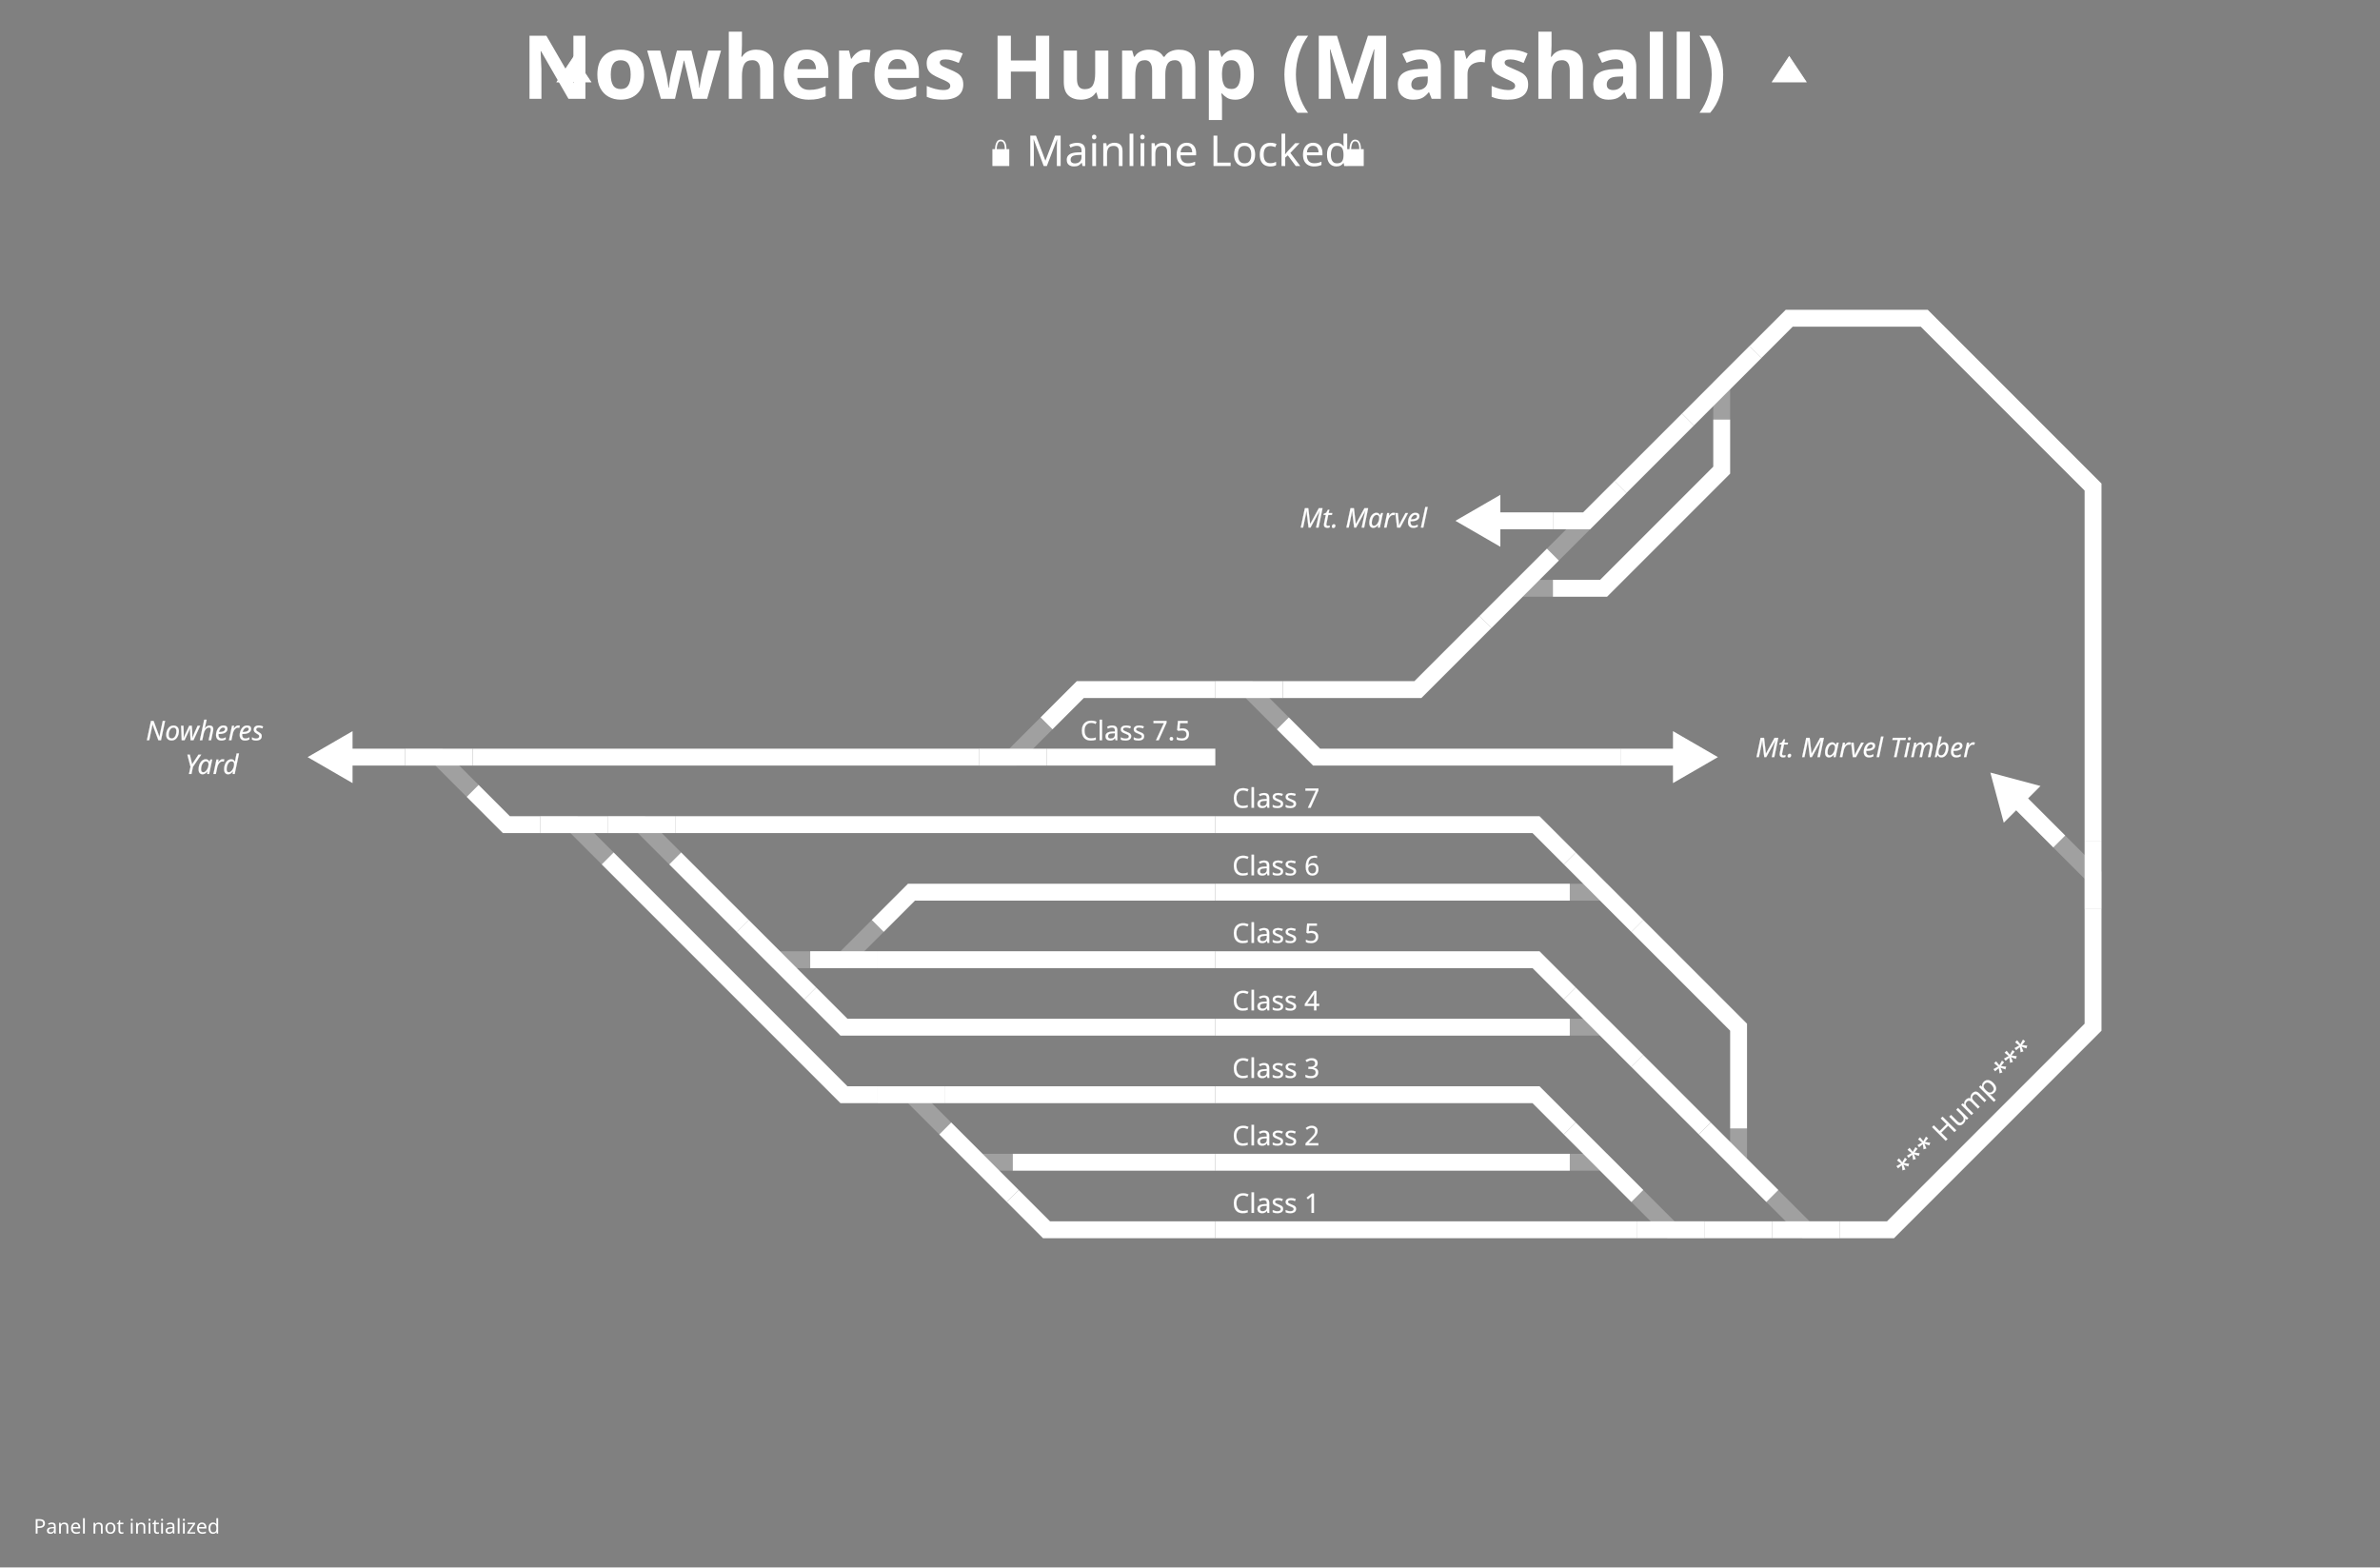
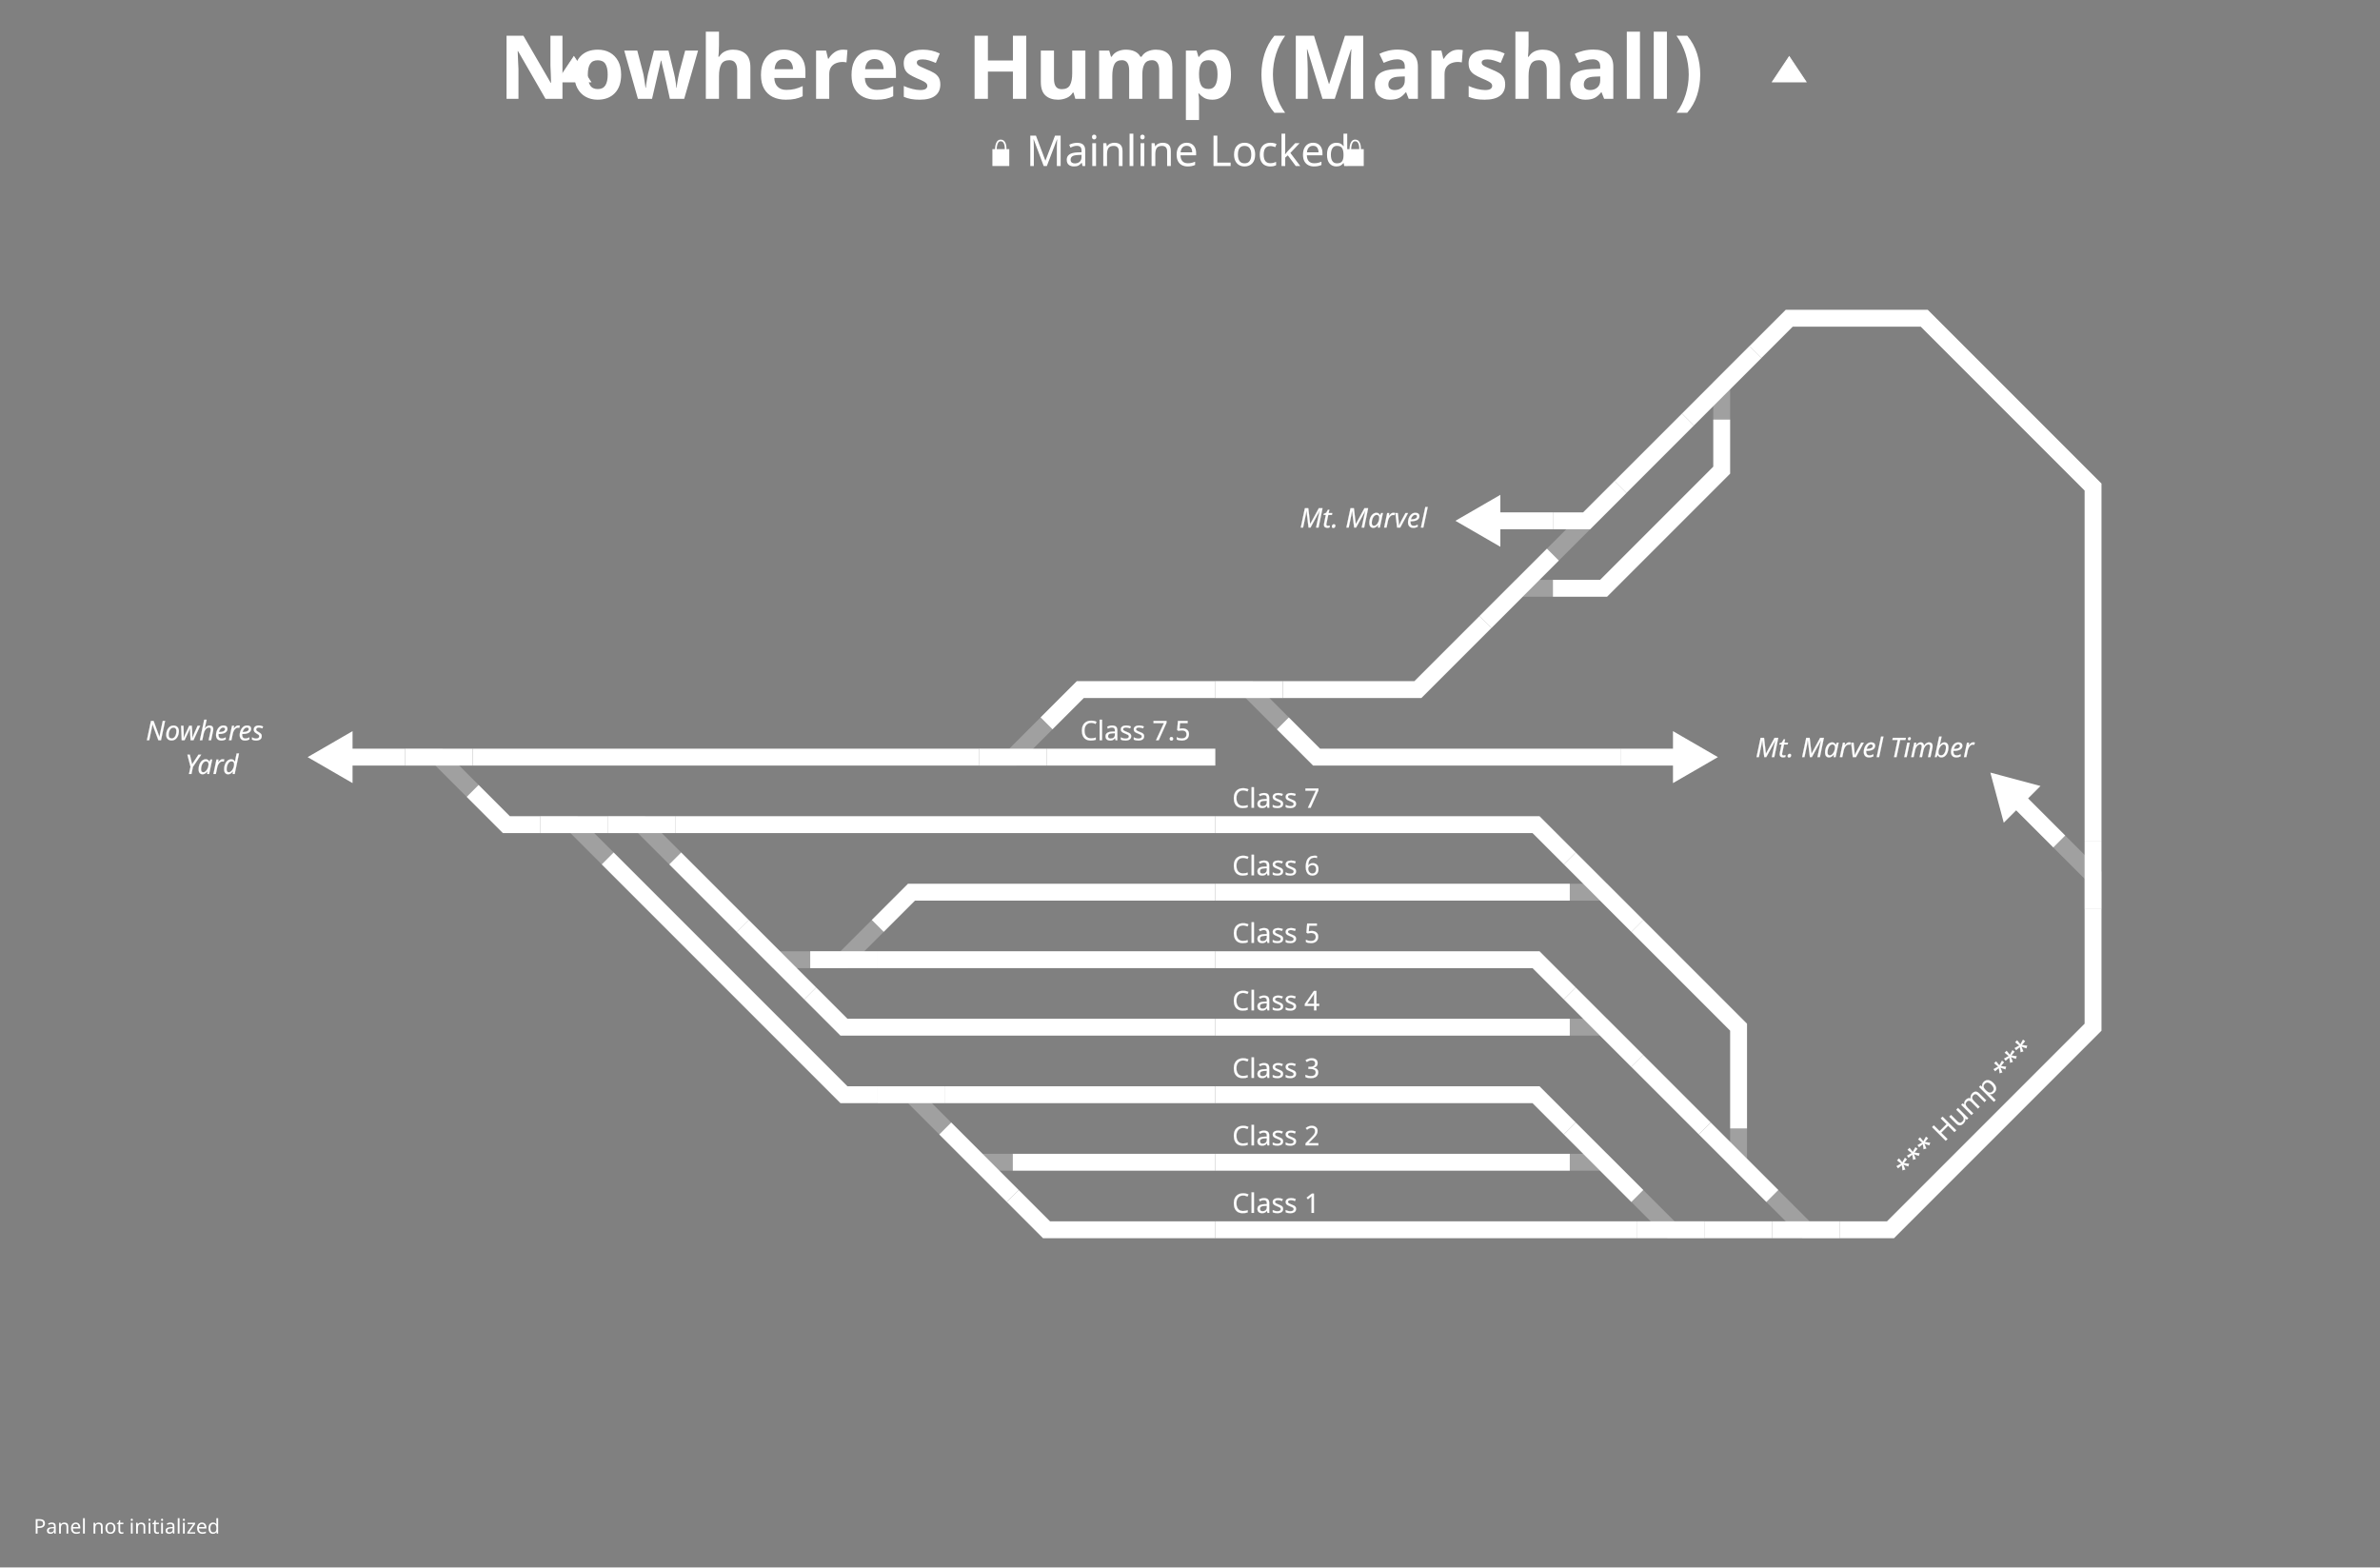
<svg xmlns="http://www.w3.org/2000/svg" xmlns:xlink="http://www.w3.org/1999/xlink" width="1410" height="928.531" id="svg2" version="1.1">
  <defs id="defs4">
    <marker orient="auto" refY="0.0" refX="0.0" id="StopS" style="overflow:visible">
      <path id="path4089" d="M 0,5.65 0,-5.65" style="fill:none;stroke:#ffffff;stroke-width:1pt" transform="scale(0.6,0.2)" />
    </marker>
    <linearGradient id="linearGradient5066">
      <stop style="stop-color:#000000;stop-opacity:0.188;" offset="0" id="stop5068" />
      <stop style="stop-color:#000000;stop-opacity:0;" offset="1" id="stop5070" />
    </linearGradient>
    <linearGradient id="linearGradient4692">
      <stop id="stop4694" offset="0" style="stop-color:#ffffff;stop-opacity:0.753;" />
      <stop id="stop4696" offset="1" style="stop-color:#ffffff;stop-opacity:0;" />
    </linearGradient>
    <linearGradient id="linearGradient4186">
      <stop style="stop-color:#808080;stop-opacity:1;" offset="0" id="stop4188" />
      <stop style="stop-color:#000000;stop-opacity:0;" offset="1" id="stop4190" />
    </linearGradient>
    <linearGradient id="linearGradient4137" paint="solid">
      <stop style="stop-color:#00ff00;stop-opacity:1;" offset="0" id="stop4139" />
    </linearGradient>
    <linearGradient xlink:href="#linearGradient4186" id="linearGradient4976" gradientUnits="userSpaceOnUse" x1="39.5" y1="75.114" x2="70.5" y2="75.114" />
    <linearGradient xlink:href="#linearGradient4186" id="linearGradient4978" gradientUnits="userSpaceOnUse" x1="39.5" y1="75.114" x2="70.5" y2="75.114" />
    <radialGradient xlink:href="#linearGradient4692" id="radialGradient5060" gradientUnits="userSpaceOnUse" cx="55" cy="75.114" fx="55" fy="75.114" r="15" />
    <radialGradient xlink:href="#linearGradient5066" id="radialGradient5064" gradientUnits="userSpaceOnUse" cx="55" cy="75.114" fx="55" fy="75.114" r="15" />
    <radialGradient xlink:href="#linearGradient4692" id="radialGradient4247" gradientUnits="userSpaceOnUse" cx="55" cy="75.114" fx="55" fy="75.114" r="15" />
    <radialGradient xlink:href="#linearGradient5066" id="radialGradient4249" gradientUnits="userSpaceOnUse" cx="55" cy="75.114" fx="55" fy="75.114" r="15" />
    <radialGradient xlink:href="#linearGradient5066" id="radialGradient4251" gradientUnits="userSpaceOnUse" cx="55" cy="75.114" fx="55" fy="75.114" r="15" />
    <linearGradient xlink:href="#linearGradient4186" id="linearGradient4253" gradientUnits="userSpaceOnUse" x1="39.5" y1="75.114" x2="70.5" y2="75.114" />
    <linearGradient xlink:href="#linearGradient4186" id="linearGradient4255" gradientUnits="userSpaceOnUse" x1="39.5" y1="75.114" x2="70.5" y2="75.114" />
    <marker orient="auto" refY="0" refX="0.6" id="TriangleAuthNBMarker" style="overflow:visible">
      <path id="TriangleAuthNBMarkerPath" d="m 5.77,0 -8.65,5 0,-10 8.65,5 z" style="fill:#00ff00;fill-rule:evenodd;stroke:#00ff00;stroke-width:1pt;marker-start:none" transform="scale(0.2,0.2)" />
    </marker>
    <marker orient="auto" refY="0" refX="-0.6" id="TriangleAuthSBMarker" style="overflow:visible">
      <path id="TriangleAuthSBMarkerPath" d="m 5.77,0 -8.65,5 0,-10 8.65,5 z" style="fill:#00ff00;fill-rule:evenodd;stroke:#00ff00;stroke-width:1pt;marker-start:none" transform="scale(-0.2,-0.2)" />
    </marker>
    <marker orient="auto" refY="0" refX="0.6" id="TriangleOccupiedNBMarker" style="overflow:visible">
      <path id="TriangleOccupiedNBMarkerPath" d="m 5.77,0 -8.65,5 0,-10 8.65,5 z" style="fill:#ff0000;fill-rule:evenodd;stroke:#ff0000;stroke-width:1pt;marker-start:none" transform="scale(0.2,0.2)" />
    </marker>
    <marker orient="auto" refY="0" refX="-0.6" id="TriangleOccupiedSBMarker" style="overflow:visible">
      <path id="TriangleOccupiedSBMarkerPath" d="m 5.77,0 -8.65,5 0,-10 8.65,5 z" style="fill:#ff0000;fill-rule:evenodd;stroke:#ff0000;stroke-width:1pt;marker-start:none" transform="scale(-0.2,-0.2)" />
    </marker>
    <marker orient="auto" refY="0" refX="0" id="TriangleOutM" style="overflow:visible">
      <path id="path4051" d="m 5.77,0 -8.65,5 0,-10 8.65,5 z" style="fill:#ffffff;fill-rule:evenodd;stroke:#ffffff;stroke-width:1pt;marker-start:none" transform="scale(0.25,0.25)" />
    </marker>
    <marker orient="auto" refY="0" refX="0" id="TriangleInM" style="overflow:visible">
      <path id="path4042" d="m 5.77,0 -8.65,5 0,-10 8.65,5 z" style="fill:#ffffff;fill-rule:evenodd;stroke:#ffffff;stroke-width:1pt;marker-start:none" transform="scale(-0.25,-0.25)" />
    </marker>
    <marker orient="auto" refY="0" refX="0" id="StopM" style="overflow:visible">
      <path id="path4078" d="M 0,5.65 0,-5.65" style="fill:none;stroke:#ffffff;stroke-width:2pt" transform="scale(0.4,0.4)" />
    </marker>
  </defs>
  <g id="backgroundLayer" transform="translate(0,-312.2474)">
    <rect style="fill:#808080;fill-opacity:1;fill-rule:evenodd;stroke:none" id="panelBackgroundSmall" width="1047.958" height="690.115" x="0" y="312.247" />
    <rect y="312.247" x="0" height="928.531" width="1410" id="panelBackground" style="fill:#808080;fill-opacity:1;fill-rule:evenodd;stroke:none" />
  </g>
  <g id="textLayer" transform="translate(0,-3.979763)" style="display:inline">
-     <text xml:space="preserve" style="font-size:52.338px;font-style:normal;font-variant:normal;font-weight:bold;font-stretch:normal;text-align:center;line-height:125%;letter-spacing:0px;word-spacing:0px;writing-mode:lr-tb;text-anchor:middle;fill:#ffffff;fill-opacity:1;stroke:none;font-family:Trebuchet MS;-inkscape-font-specification:Trebuchet MS Bold" x="700" y="62.511" id="panelTitle">
-       <tspan id="tspan3823" x="700" y="62.511">Nowheres Hump (Marshall)</tspan>
-     </text>
+     <a xlink:href="Klamath.svg" id="a3354">
+       <text id="panelTitle" y="62.511" x="700" style="font-size:52.338px;font-style:normal;font-variant:normal;font-weight:bold;font-stretch:normal;text-align:center;line-height:125%;letter-spacing:0px;word-spacing:0px;writing-mode:lr-tb;text-anchor:middle;fill:#ffffff;fill-opacity:1;stroke:none;font-family:Trebuchet MS;-inkscape-font-specification:Trebuchet MS Bold" xml:space="preserve">
+         <tspan y="62.511" x="700" id="tspan3823">Nowheres Hump (Marshall)</tspan>
+       </text>
+     </a>
    <text id="panelStatus" y="912.511" x="20" style="font-size:12px;font-style:normal;font-variant:normal;font-weight:normal;font-stretch:normal;text-align:start;line-height:125%;letter-spacing:0px;word-spacing:0px;writing-mode:lr-tb;text-anchor:start;fill:#ffffff;fill-opacity:1;stroke:none;font-family:Trebuchet MS;-inkscape-font-specification:Trebuchet MS" xml:space="preserve">
      <tspan y="912.511" x="20" id="tspanPanelStatus">Panel not initialized</tspan>
    </text>
    <path style="fill:#ffffff;fill-opacity:1;stroke:#ffffff;stroke-width:0.5px;stroke-linecap:butt;stroke-linejoin:miter;stroke-opacity:1" d="m 340,37.511 -10,15 20,0 z" id="leftLevelTriangle" />
    <use x="0" y="0" xlink:href="#leftLevelTriangle" id="rightLevelTriangle" transform="translate(720,0)" width="1047.958" height="690.115" />
    <g id="mainlineLockedGroup" transform="translate(207.9322,-1.762709)">
      <text xml:space="preserve" style="font-size:25.23px;font-style:normal;font-variant:normal;font-weight:normal;font-stretch:normal;text-align:start;line-height:125%;letter-spacing:0px;word-spacing:0px;writing-mode:lr-tb;text-anchor:start;fill:#ffffff;fill-opacity:1;stroke:none;font-family:Trebuchet MS;-inkscape-font-specification:Trebuchet MS" x="400" y="104.094" id="mainlineLockedText">
        <tspan y="104.094" x="400" id="tspan3321">Mainline Locked</tspan>
      </text>
      <g id="leftLock">
        <rect id="lockBody" width="10" height="10" x="380" y="94.094" style="fill:#ffffff;fill-opacity:1;stroke:none" />
        <path style="fill:none;stroke:#ffffff;stroke-width:1px;stroke-linecap:butt;stroke-linejoin:miter;stroke-opacity:1" d="m 382.068,94.274 c 0,0 -0.12,-5.383 2.818,-5.323 3.358,-0.06 2.924,5.323 2.924,5.323" id="path4159" />
      </g>
      <use height="690.115" width="1047.958" transform="translate(210,1.3237304e-6)" id="rightLock" xlink:href="#leftLock" y="0" x="0" />
    </g>
  </g>
  <g id="industrialTrackLayer" transform="translate(0,-3.979763)" style="display:inline">
    <g id="g3187" transform="translate(40,158.4167)">
      <path style="opacity:0.25;fill:none;stroke:#ffffff;stroke-width:10;stroke-linecap:butt;stroke-linejoin:miter;stroke-miterlimit:4;stroke-opacity:1;stroke-dasharray:none" d="m 440,414.094 -20,0 -20,-20" id="TO415.N" />
      <path id="TO415.R" d="m 440,434.094 c -13.333,-13.333 -26.667,-26.667 -40,-40" style="fill:none;stroke:#ffffff;stroke-width:10;stroke-linecap:butt;stroke-linejoin:miter;stroke-miterlimit:4;stroke-opacity:1;stroke-dasharray:none" />
    </g>
    <g id="g126" transform="translate(160,278.4167)">
      <path style="opacity:0.25;fill:none;stroke:#ffffff;stroke-width:10;stroke-linecap:butt;stroke-linejoin:miter;stroke-miterlimit:4;stroke-opacity:1;stroke-dasharray:none" d="m 440,414.094 -20,0 -20,-20" id="TO414.N" />
      <path id="TO414.R" d="m 440,434.094 c -13.333,-13.333 -26.667,-26.667 -40,-40" style="fill:none;stroke:#ffffff;stroke-width:10;stroke-linecap:butt;stroke-linejoin:miter;stroke-miterlimit:4;stroke-opacity:1;stroke-dasharray:none" />
    </g>
    <g id="g130" transform="matrix(1,0,0,-1,480,766.6057)">
      <path style="opacity:0.25;fill:none;stroke:#ffffff;stroke-width:10;stroke-linecap:butt;stroke-linejoin:miter;stroke-miterlimit:4;stroke-opacity:1;stroke-dasharray:none" d="m 440,414.094 -20,0 -20,-20" id="TO440.N" />
      <path id="TO440.R" d="m 440,434.094 c -13.333,-13.333 -26.667,-26.667 -40,-40" style="fill:none;stroke:#ffffff;stroke-width:10;stroke-linecap:butt;stroke-linejoin:miter;stroke-miterlimit:4;stroke-opacity:1;stroke-dasharray:none" />
    </g>
    <g id="g134" transform="matrix(0,1,-1,0,1434.094,-187.4888)">
      <path style="opacity:0.25;fill:none;stroke:#ffffff;stroke-width:10;stroke-linecap:butt;stroke-linejoin:miter;stroke-miterlimit:4;stroke-opacity:1;stroke-dasharray:none" d="m 440,414.094 -20,0 -20,-20" id="TO439.N" />
      <path id="TO439.R" d="m 440,434.094 c -13.333,-13.333 -26.667,-26.667 -40,-40" style="fill:none;stroke:#ffffff;stroke-width:10;stroke-linecap:butt;stroke-linejoin:miter;stroke-miterlimit:4;stroke-opacity:1;stroke-dasharray:none" />
    </g>
    <g id="g138" transform="matrix(-1,0,0,-1,1370,1106.606)">
      <path style="opacity:0.25;fill:none;stroke:#ffffff;stroke-width:10;stroke-linecap:butt;stroke-linejoin:miter;stroke-miterlimit:4;stroke-opacity:1;stroke-dasharray:none" d="m 440,414.094 -20,0 -20,-20" id="TO402.N" />
      <path id="TO402.R" d="m 440,434.094 c -13.333,-13.333 -26.667,-26.667 -40,-40" style="fill:none;stroke:#ffffff;stroke-width:10;stroke-linecap:butt;stroke-linejoin:miter;stroke-miterlimit:4;stroke-opacity:1;stroke-dasharray:none" />
    </g>
    <g id="g142" transform="matrix(0,-1,-1,0,1444.094,1112.511)">
      <path style="opacity:0.25;fill:none;stroke:#ffffff;stroke-width:10;stroke-linecap:butt;stroke-linejoin:miter;stroke-miterlimit:4;stroke-opacity:1;stroke-dasharray:none" d="m 440,414.094 -20,0 -20,-20" id="TO403.R" />
      <path id="TO403.N" d="m 440,434.094 c -13.333,-13.333 -26.667,-26.667 -40,-40" style="fill:none;stroke:#ffffff;stroke-width:10;stroke-linecap:butt;stroke-linejoin:miter;stroke-miterlimit:4;stroke-opacity:1;stroke-dasharray:none" />
    </g>
    <g id="g146" transform="matrix(-1,0,0,-1,1370,1026.606)">
      <path style="opacity:0.25;fill:none;stroke:#ffffff;stroke-width:10;stroke-linecap:butt;stroke-linejoin:miter;stroke-miterlimit:4;stroke-opacity:1;stroke-dasharray:none" d="m 440,414.094 -20,0 -20,-20" id="TO404.N" />
      <path id="TO404.R" d="m 440,434.094 c -13.333,-13.333 -26.667,-26.667 -40,-40" style="fill:none;stroke:#ffffff;stroke-width:10;stroke-linecap:butt;stroke-linejoin:miter;stroke-miterlimit:4;stroke-opacity:1;stroke-dasharray:none" />
    </g>
    <g id="g150" transform="matrix(-1,0,0,-1,1370,946.6057)">
      <path style="opacity:0.25;fill:none;stroke:#ffffff;stroke-width:10;stroke-linecap:butt;stroke-linejoin:miter;stroke-miterlimit:4;stroke-opacity:1;stroke-dasharray:none" d="m 440,414.094 -20,0 -20,-20" id="TO405.N" />
      <path id="TO405.R" d="m 440,434.094 c -13.333,-13.333 -26.667,-26.667 -40,-40" style="fill:none;stroke:#ffffff;stroke-width:10;stroke-linecap:butt;stroke-linejoin:miter;stroke-miterlimit:4;stroke-opacity:1;stroke-dasharray:none" />
    </g>
    <g id="g3199" transform="matrix(-1,0,0,-1,800,986.6057)">
      <path style="opacity:0.25;fill:none;stroke:#ffffff;stroke-width:10;stroke-linecap:butt;stroke-linejoin:miter;stroke-miterlimit:4;stroke-opacity:1;stroke-dasharray:none" d="m 520,514.095 20,20 20,0" id="TO410.N" />
      <path id="TO410.R" d="m 520,534.095 40,0" style="fill:none;stroke:#ffffff;stroke-width:10;stroke-linecap:butt;stroke-linejoin:miter;stroke-miterlimit:4;stroke-opacity:1;stroke-dasharray:none" />
    </g>
    <g id="g157" transform="matrix(-1,0,0,-1,880,1026.606)">
      <path style="opacity:0.25;fill:none;stroke:#ffffff;stroke-width:10;stroke-linecap:butt;stroke-linejoin:miter;stroke-miterlimit:4;stroke-opacity:1;stroke-dasharray:none" d="m 520,514.095 20,20 20,0" id="TO411.N" />
      <path id="TO411.R" d="m 520,534.095 40,0" style="fill:none;stroke:#ffffff;stroke-width:10;stroke-linecap:butt;stroke-linejoin:miter;stroke-miterlimit:4;stroke-opacity:1;stroke-dasharray:none" />
    </g>
    <g id="g161" transform="matrix(-1,0,0,-1,920,1026.606)">
      <path style="opacity:0.25;fill:none;stroke:#ffffff;stroke-width:10;stroke-linecap:butt;stroke-linejoin:miter;stroke-miterlimit:4;stroke-opacity:1;stroke-dasharray:none" d="m 520,514.095 20,20 20,0" id="TO413.N" />
      <path id="TO413.R" d="m 520,534.095 40,0" style="fill:none;stroke:#ffffff;stroke-width:10;stroke-linecap:butt;stroke-linejoin:miter;stroke-miterlimit:4;stroke-opacity:1;stroke-dasharray:none" />
    </g>
    <g id="g165" transform="matrix(-1,0,0,1,1040,38.4167)">
      <path style="opacity:0.25;fill:none;stroke:#ffffff;stroke-width:10;stroke-linecap:butt;stroke-linejoin:miter;stroke-miterlimit:4;stroke-opacity:1;stroke-dasharray:none" d="m 520,514.095 20,20 20,0" id="TO417.N" />
      <path id="TO417.R" d="m 520,534.095 40,0" style="fill:none;stroke:#ffffff;stroke-width:10;stroke-linecap:butt;stroke-linejoin:miter;stroke-miterlimit:4;stroke-opacity:1;stroke-dasharray:none" />
    </g>
    <g id="g169" transform="matrix(-1,0,0,-1,1080,1186.606)">
      <path style="opacity:0.25;fill:none;stroke:#ffffff;stroke-width:10;stroke-linecap:butt;stroke-linejoin:miter;stroke-miterlimit:4;stroke-opacity:1;stroke-dasharray:none" d="m 520,514.095 20,20 20,0" id="TO412.N" />
      <path id="TO412.R" d="m 520,534.095 40,0" style="fill:none;stroke:#ffffff;stroke-width:10;stroke-linecap:butt;stroke-linejoin:miter;stroke-miterlimit:4;stroke-opacity:1;stroke-dasharray:none" />
    </g>
    <g id="g173" transform="matrix(-1,0,0,1,1140,-81.5833)">
      <path style="opacity:0.25;fill:none;stroke:#ffffff;stroke-width:10;stroke-linecap:butt;stroke-linejoin:miter;stroke-miterlimit:4;stroke-opacity:1;stroke-dasharray:none" d="m 520,514.095 20,20 20,0" id="TO416.N" />
      <path id="TO416.R" d="m 520,534.095 40,0" style="fill:none;stroke:#ffffff;stroke-width:10;stroke-linecap:butt;stroke-linejoin:miter;stroke-miterlimit:4;stroke-opacity:1;stroke-dasharray:none" />
    </g>
    <g id="g177" transform="matrix(-1,0,0,-1,1280,946.6057)">
      <path style="opacity:0.25;fill:none;stroke:#ffffff;stroke-width:10;stroke-linecap:butt;stroke-linejoin:miter;stroke-miterlimit:4;stroke-opacity:1;stroke-dasharray:none" d="m 520,514.095 20,20 20,0" id="TO419.N" />
      <path id="TO419.R" d="m 520,534.095 40,0" style="fill:none;stroke:#ffffff;stroke-width:10;stroke-linecap:butt;stroke-linejoin:miter;stroke-miterlimit:4;stroke-opacity:1;stroke-dasharray:none" />
    </g>
    <g id="g181" transform="translate(450,198.4167)">
      <path style="opacity:0.25;fill:none;stroke:#ffffff;stroke-width:10;stroke-linecap:butt;stroke-linejoin:miter;stroke-miterlimit:4;stroke-opacity:1;stroke-dasharray:none" d="m 520,514.095 20,20 20,0" id="TO401.N" />
      <path id="TO401.R" d="m 520,534.095 40,0" style="fill:none;stroke:#ffffff;stroke-width:10;stroke-linecap:butt;stroke-linejoin:miter;stroke-miterlimit:4;stroke-opacity:1;stroke-dasharray:none" />
    </g>
    <g id="g185" transform="translate(530,198.4167)">
      <path style="opacity:0.25;fill:none;stroke:#ffffff;stroke-width:10;stroke-linecap:butt;stroke-linejoin:miter;stroke-miterlimit:4;stroke-opacity:1;stroke-dasharray:none" d="m 520,514.095 20,20 20,0" id="TO400.N" />
      <path id="TO400.R" d="m 520,534.095 40,0" style="fill:none;stroke:#ffffff;stroke-width:10;stroke-linecap:butt;stroke-linejoin:miter;stroke-miterlimit:4;stroke-opacity:1;stroke-dasharray:none" />
    </g>
    <g id="g189" transform="matrix(0,1,1,0,705.9055,-17.4888)">
      <path style="opacity:0.25;fill:none;stroke:#ffffff;stroke-width:10;stroke-linecap:butt;stroke-linejoin:miter;stroke-miterlimit:4;stroke-opacity:1;stroke-dasharray:none" d="m 520,514.095 20,20 20,0" id="TO438A.R" />
      <path id="TO438A.N" d="m 520,534.095 40,0" style="fill:none;stroke:#ffffff;stroke-width:10;stroke-linecap:butt;stroke-linejoin:miter;stroke-miterlimit:4;stroke-opacity:1;stroke-dasharray:none" />
    </g>
    <path style="fill:none;stroke:#ffffff;stroke-width:10;stroke-linecap:butt;stroke-linejoin:miter;stroke-miterlimit:4;stroke-opacity:1;stroke-dasharray:none" d="m 720,572.511 -200,0" id="class5NorthPath" />
    <path id="class4NorthPath" d="m 720,612.511 -220,0 -20,-20" style="fill:none;stroke:#ffffff;stroke-width:10;stroke-linecap:butt;stroke-linejoin:miter;stroke-miterlimit:4;stroke-opacity:1;stroke-dasharray:none" />
    <path style="fill:none;stroke:#ffffff;stroke-width:10;stroke-linecap:butt;stroke-linejoin:miter;stroke-miterlimit:4;stroke-opacity:1;stroke-dasharray:none" d="m 560,652.511 160,0" id="class3NorthPath" />
    <path id="class2NorthPath" d="m 720,692.511 -120,0" style="fill:none;stroke:#ffffff;stroke-width:10;stroke-linecap:butt;stroke-linejoin:miter;stroke-miterlimit:4;stroke-opacity:1;stroke-dasharray:none" />
    <path style="fill:none;stroke:#ffffff;stroke-width:10;stroke-linecap:butt;stroke-linejoin:miter;stroke-miterlimit:4;stroke-opacity:1;stroke-dasharray:none" d="m 720,412.511 -80,0 -20,20" id="mmLeadPath" />
    <path id="class6NorthPath" d="m 720,532.511 -180,0 -20,20" style="fill:none;stroke:#ffffff;stroke-width:10;stroke-linecap:butt;stroke-linejoin:miter;stroke-miterlimit:4;stroke-opacity:1;stroke-dasharray:none" />
    <path id="class1NorthPath" d="m 720,732.511 -100,0 -20,-20" style="fill:none;stroke:#ffffff;stroke-width:10;stroke-linecap:butt;stroke-linejoin:miter;stroke-miterlimit:4;stroke-opacity:1;stroke-dasharray:none" />
    <path id="class8Path" d="m 720,452.511 -100,0" style="fill:none;stroke:#ffffff;stroke-width:10;stroke-linecap:butt;stroke-linejoin:miter;stroke-miterlimit:4;stroke-opacity:1;stroke-dasharray:none" />
    <path style="fill:none;stroke:#ffffff;stroke-width:10;stroke-linecap:butt;stroke-linejoin:miter;stroke-miterlimit:4;stroke-opacity:1;stroke-dasharray:none" d="m 960,452.511 -180,0 -20,-20" id="mmLumberPath" />
    <path id="mmPath" d="m 880,372.511 -40,40 -80,0" style="fill:none;stroke:#ffffff;stroke-width:10;stroke-linecap:butt;stroke-linejoin:miter;stroke-miterlimit:4;stroke-opacity:1;stroke-dasharray:none" />
    <path id="path3407" d="m 1240,542.511 0,70 -120,120 -30,0" style="fill:none;stroke:#ffffff;stroke-width:10;stroke-linecap:butt;stroke-linejoin:miter;stroke-miterlimit:4;stroke-opacity:1;stroke-dasharray:none" />
    <path style="fill:none;stroke:#ffffff;stroke-width:10;stroke-linecap:butt;stroke-linejoin:miter;stroke-miterlimit:4;stroke-opacity:1;stroke-dasharray:none" d="m 1240,502.511 0,-210 -100,-100 -80,0 -20,20" id="path3419" />
    <path id="path3421" d="m 1020,252.511 0,30 -70,70 -30,0" style="fill:none;stroke:#ffffff;stroke-width:10;stroke-linecap:butt;stroke-linejoin:miter;stroke-miterlimit:4;stroke-opacity:1;stroke-dasharray:none" />
    <path style="fill:none;stroke:#ffffff;stroke-width:10;stroke-linecap:butt;stroke-linejoin:miter;stroke-miterlimit:4;stroke-opacity:1;stroke-dasharray:none" d="m 1000,252.511 -40,40" id="path3423" />
    <path id="class7SouthPath" d="m 720,492.511 190,0 20,20" style="fill:none;stroke:#ffffff;stroke-width:10;stroke-linecap:butt;stroke-linejoin:miter;stroke-miterlimit:4;stroke-opacity:1;stroke-dasharray:none" />
    <path style="fill:none;stroke:#ffffff;stroke-width:10;stroke-linecap:butt;stroke-linejoin:miter;stroke-miterlimit:4;stroke-opacity:1;stroke-dasharray:none" d="m 720,572.511 190,0 20,20" id="class5SouthPath" />
    <path id="class3SouthPath" d="m 720,652.511 190,0 20,20" style="fill:none;stroke:#ffffff;stroke-width:10;stroke-linecap:butt;stroke-linejoin:miter;stroke-miterlimit:4;stroke-opacity:1;stroke-dasharray:none" />
    <path style="fill:none;stroke:#ffffff;stroke-width:10;stroke-linecap:butt;stroke-linejoin:miter;stroke-miterlimit:4;stroke-opacity:1;stroke-dasharray:none" d="m 930,692.511 -210,0" id="class2SouthPath" />
    <path id="class1SouthPath" d="m 970,732.511 -250,0" style="fill:none;stroke:#ffffff;stroke-width:10;stroke-linecap:butt;stroke-linejoin:miter;stroke-miterlimit:4;stroke-opacity:1;stroke-dasharray:none" />
    <path style="fill:none;stroke:#ffffff;stroke-width:10;stroke-linecap:butt;stroke-linejoin:miter;stroke-miterlimit:4;stroke-opacity:1;stroke-dasharray:none" d="m 930,612.511 -210,0" id="class4SouthPath" />
    <path id="class6SouthPath" d="m 930,532.511 -210,0" style="fill:none;stroke:#ffffff;stroke-width:10;stroke-linecap:butt;stroke-linejoin:miter;stroke-miterlimit:4;stroke-opacity:1;stroke-dasharray:none" />
    <path style="fill:none;stroke:#ffffff;stroke-width:10;stroke-linecap:butt;stroke-linejoin:miter;stroke-miterlimit:4;stroke-opacity:1;stroke-dasharray:none" d="m 1010,672.511 -40,-40" id="path3465" />
    <path id="path3467" d="m 1050,732.511 -40,0" style="fill:none;stroke:#ffffff;stroke-width:10;stroke-linecap:butt;stroke-linejoin:miter;stroke-miterlimit:4;stroke-opacity:1;stroke-dasharray:none" />
    <path id="path3469" d="m 1030,672.511 0,-60 -60,-60" style="fill:none;stroke:#ffffff;stroke-width:10;stroke-linecap:butt;stroke-linejoin:miter;stroke-miterlimit:4;stroke-opacity:1;stroke-dasharray:none" />
    <path style="fill:none;stroke:#ffffff;stroke-width:10;stroke-linecap:butt;stroke-linejoin:miter;stroke-miterlimit:4;stroke-opacity:1;stroke-dasharray:none" d="m 440,552.511 -40,-40" id="path3483" />
    <path id="path3489" d="m 520,652.511 -20,0 -140,-140" style="fill:none;stroke:#ffffff;stroke-width:10;stroke-linecap:butt;stroke-linejoin:miter;stroke-miterlimit:4;stroke-opacity:1;stroke-dasharray:none" />
    <path style="fill:none;stroke:#ffffff;stroke-width:10;stroke-linecap:butt;stroke-linejoin:miter;stroke-miterlimit:4;stroke-opacity:1;stroke-dasharray:none" d="m 320,492.511 -20,0 -20,-20" id="path3495" />
    <path style="fill:none;stroke:#ffffff;stroke-width:10;stroke-linecap:butt;stroke-linejoin:miter;stroke-miterlimit:4;stroke-opacity:1;stroke-dasharray:none" d="m 580,452.511 -300,0" id="mmPreLeadPath" />
    <path id="class7NorthPath" d="m 720,492.511 -320,0" style="fill:none;stroke:#ffffff;stroke-width:10;stroke-linecap:butt;stroke-linejoin:miter;stroke-miterlimit:4;stroke-opacity:1;stroke-dasharray:none" />
    <path style="fill:none;stroke:#ffffff;stroke-width:10;stroke-linecap:butt;stroke-linejoin:miter;stroke-miterlimit:4;stroke-opacity:1;stroke-dasharray:none;marker-start:url(#TriangleInM)" d="m 200,452.511 40,0" id="path4255" />
    <path id="path3415" d="m 880,312.511 40,0" style="fill:none;stroke:#ffffff;stroke-width:10;stroke-linecap:butt;stroke-linejoin:miter;stroke-miterlimit:4;stroke-opacity:1;stroke-dasharray:none;marker-start:url(#TriangleInM)" />
    <path id="path3413" d="m 1000,452.511 -40,0" style="fill:none;stroke:#ffffff;stroke-width:10;stroke-linecap:butt;stroke-linejoin:miter;stroke-miterlimit:4;stroke-opacity:1;stroke-dasharray:none;marker-start:url(#TriangleInM)" />
    <path style="fill:none;stroke:#ffffff;stroke-width:10;stroke-linecap:butt;stroke-linejoin:miter;stroke-miterlimit:4;stroke-opacity:1;stroke-dasharray:none;marker-start:url(#TriangleInM)" d="M 1191.716,474.227 1220,502.511" id="path3425" />
    <g transform="matrix(-1,0,0,1,1360,-101.5833)" id="g3265">
      <path style="opacity:0.25;fill:none;stroke:#ffffff;stroke-width:10;stroke-linecap:butt;stroke-linejoin:miter;stroke-miterlimit:4;stroke-opacity:1;stroke-dasharray:none" d="m 440,434.094 c -13.333,-13.333 -26.667,-26.667 -40,-40" id="TO441.R" />
      <path id="TO441.N" d="m 440,414.094 -20,0 -20,-20" style="fill:none;stroke:#ffffff;stroke-width:10;stroke-linecap:butt;stroke-linejoin:miter;stroke-miterlimit:4;stroke-opacity:1;stroke-dasharray:none" />
    </g>
  </g>
  <g id="mainlineTrackLayer" transform="translate(0,-3.979763)" />
  <g id="mainlinePanelLinkLayer" transform="translate(0,-6.3350832e-5)" style="display:inline" />
  <g id="industrialPanelLinkLayer" transform="translate(0,-5.1335083e-4)">
-     <a xlink:href="MtMarvelTimber.svg" id="a3239" transform="translate(870,302.4172)" style="display:inline">
+     <a xlink:href="MtMarvelTimber.svg" style="display:inline" transform="translate(870,302.4172)" id="a3239">
      <text xml:space="preserve" style="font-size:16px;font-style:italic;font-variant:normal;font-weight:normal;font-stretch:normal;text-align:start;line-height:125%;letter-spacing:0px;word-spacing:0px;writing-mode:lr-tb;text-anchor:start;fill:#ffffff;fill-opacity:1;stroke:#ffffff;stroke-width:0.1;stroke-miterlimit:4;stroke-opacity:1;stroke-dasharray:none;font-family:Trebuchet MS;-inkscape-font-specification:Trebuchet MS Italic" x="170" y="146.115" id="text3241">
        <tspan id="tspan3243" x="170" y="146.115">Mt. Marvel Timber</tspan>
      </text>
    </a>
-     <a xlink:href="NowheresYard.svg" style="display:inline" id="pasoLink" transform="translate(-100,312.4172)">
+     <a xlink:href="NowheresYard.svg" transform="translate(-100,312.4172)" id="pasoLink" style="display:inline">
      <text xml:space="preserve" style="font-size:16px;font-style:italic;font-variant:normal;font-weight:normal;font-stretch:normal;text-align:center;line-height:125%;letter-spacing:0px;word-spacing:0px;writing-mode:lr-tb;text-anchor:middle;fill:#ffffff;fill-opacity:1;stroke:#ffffff;stroke-width:0.1;stroke-miterlimit:4;stroke-opacity:1;stroke-dasharray:none;font-family:Trebuchet MS;-inkscape-font-specification:Trebuchet MS Italic" x="240" y="126.115" id="text3120">
        <tspan id="tspan3122" x="240" y="126.115">Nowheres</tspan>
        <tspan x="240" y="146.115" id="tspan3417">Yard</tspan>
      </text>
    </a>
-     <a xlink:href="MtMarvel.svg" style="display:inline" transform="translate(600,166.4172)" id="mountMarvelLink">
+     <a xlink:href="MtMarvel.svg" id="mountMarvelLink" transform="translate(600,166.4172)" style="display:inline">
      <text id="text3126" y="146.115" x="170" style="font-size:16px;font-style:italic;font-variant:normal;font-weight:normal;font-stretch:normal;text-align:start;line-height:125%;letter-spacing:0px;word-spacing:0px;writing-mode:lr-tb;text-anchor:start;fill:#ffffff;fill-opacity:1;stroke:#ffffff;stroke-width:0.1;stroke-miterlimit:4;stroke-opacity:1;stroke-dasharray:none;font-family:Trebuchet MS;-inkscape-font-specification:Trebuchet MS Italic" xml:space="preserve">
        <tspan y="146.115" x="170" id="tspan3128">Mt. Marvel</tspan>
      </text>
    </a>
  </g>
  <g id="trackNameLayer" transform="translate(0,-6.3350832e-5)">
    <text id="text3302" y="718.531" x="730" style="font-size:16px;font-style:normal;font-variant:normal;font-weight:normal;font-stretch:normal;text-align:start;line-height:125%;letter-spacing:0px;word-spacing:0px;writing-mode:lr-tb;text-anchor:start;fill:#ffffff;fill-opacity:1;stroke:#ffffff;stroke-width:0.1;stroke-miterlimit:4;stroke-opacity:1;stroke-dasharray:none;font-family:Trebuchet MS;-inkscape-font-specification:Trebuchet MS" xml:space="preserve">
      <tspan y="718.531" x="730" id="tspan3304">Class 1</tspan>
    </text>
    <text xml:space="preserve" style="font-size:16px;font-style:normal;font-variant:normal;font-weight:normal;font-stretch:normal;text-align:start;line-height:125%;letter-spacing:0px;word-spacing:0px;writing-mode:lr-tb;text-anchor:start;fill:#ffffff;fill-opacity:1;stroke:#ffffff;stroke-width:0.1;stroke-miterlimit:4;stroke-opacity:1;stroke-dasharray:none;font-family:Trebuchet MS;-inkscape-font-specification:Trebuchet MS" x="730" y="678.531" id="text3306">
      <tspan id="tspan3308" x="730" y="678.531">Class 2</tspan>
    </text>
    <text id="text3310" y="638.531" x="730" style="font-size:16px;font-style:normal;font-variant:normal;font-weight:normal;font-stretch:normal;text-align:start;line-height:125%;letter-spacing:0px;word-spacing:0px;writing-mode:lr-tb;text-anchor:start;fill:#ffffff;fill-opacity:1;stroke:#ffffff;stroke-width:0.1;stroke-miterlimit:4;stroke-opacity:1;stroke-dasharray:none;font-family:Trebuchet MS;-inkscape-font-specification:Trebuchet MS" xml:space="preserve">
      <tspan y="638.531" x="730" id="tspan3312">Class 3</tspan>
    </text>
    <text xml:space="preserve" style="font-size:16px;font-style:normal;font-variant:normal;font-weight:normal;font-stretch:normal;text-align:start;line-height:125%;letter-spacing:0px;word-spacing:0px;writing-mode:lr-tb;text-anchor:start;fill:#ffffff;fill-opacity:1;stroke:#ffffff;stroke-width:0.1;stroke-miterlimit:4;stroke-opacity:1;stroke-dasharray:none;font-family:Trebuchet MS;-inkscape-font-specification:Trebuchet MS" x="730" y="598.531" id="text3314">
      <tspan id="tspan3316" x="730" y="598.531">Class 4</tspan>
    </text>
    <text id="text3318" y="558.531" x="730" style="font-size:16px;font-style:normal;font-variant:normal;font-weight:normal;font-stretch:normal;text-align:start;line-height:125%;letter-spacing:0px;word-spacing:0px;writing-mode:lr-tb;text-anchor:start;fill:#ffffff;fill-opacity:1;stroke:#ffffff;stroke-width:0.1;stroke-miterlimit:4;stroke-opacity:1;stroke-dasharray:none;font-family:Trebuchet MS;-inkscape-font-specification:Trebuchet MS" xml:space="preserve">
      <tspan y="558.531" x="730" id="tspan3320">Class 5</tspan>
    </text>
    <text xml:space="preserve" style="font-size:16px;font-style:normal;font-variant:normal;font-weight:normal;font-stretch:normal;text-align:start;line-height:125%;letter-spacing:0px;word-spacing:0px;writing-mode:lr-tb;text-anchor:start;fill:#ffffff;fill-opacity:1;stroke:#ffffff;stroke-width:0.1;stroke-miterlimit:4;stroke-opacity:1;stroke-dasharray:none;font-family:Trebuchet MS;-inkscape-font-specification:Trebuchet MS" x="730" y="518.531" id="text3322">
      <tspan id="tspan3324" x="730" y="518.531">Class 6</tspan>
    </text>
    <text id="text3326" y="478.531" x="730" style="font-size:16px;font-style:normal;font-variant:normal;font-weight:normal;font-stretch:normal;text-align:start;line-height:125%;letter-spacing:0px;word-spacing:0px;writing-mode:lr-tb;text-anchor:start;fill:#ffffff;fill-opacity:1;stroke:#ffffff;stroke-width:0.1;stroke-miterlimit:4;stroke-opacity:1;stroke-dasharray:none;font-family:Trebuchet MS;-inkscape-font-specification:Trebuchet MS" xml:space="preserve">
      <tspan y="478.531" x="730" id="tspan3328">Class 7</tspan>
    </text>
    <text xml:space="preserve" style="font-size:16px;font-style:normal;font-variant:normal;font-weight:normal;font-stretch:normal;text-align:start;line-height:125%;letter-spacing:0px;word-spacing:0px;writing-mode:lr-tb;text-anchor:start;fill:#ffffff;fill-opacity:1;stroke:#ffffff;stroke-width:0.1;stroke-miterlimit:4;stroke-opacity:1;stroke-dasharray:none;font-family:Trebuchet MS;-inkscape-font-specification:Trebuchet MS" x="640" y="438.531" id="text3501">
      <tspan id="tspan3503" x="640" y="438.531">Class 7.5</tspan>
    </text>
    <text xml:space="preserve" style="font-size:16px;font-style:normal;font-variant:normal;font-weight:normal;font-stretch:normal;text-align:start;line-height:125%;letter-spacing:0px;word-spacing:0px;writing-mode:lr-tb;text-anchor:start;fill:#ffffff;fill-opacity:1;stroke:#ffffff;stroke-width:0.1;stroke-miterlimit:4;stroke-opacity:1;stroke-dasharray:none;font-family:Trebuchet MS;-inkscape-font-specification:Trebuchet MS" x="305.094" y="1292.967" id="text4921" transform="matrix(0.7071068,-0.7071068,0.7071068,0.7071068,0,0)">
      <tspan id="tspan4923" x="305.094" y="1292.967" style="stroke-width:0.1">*** Hump ***</tspan>
    </text>
  </g>
</svg>
